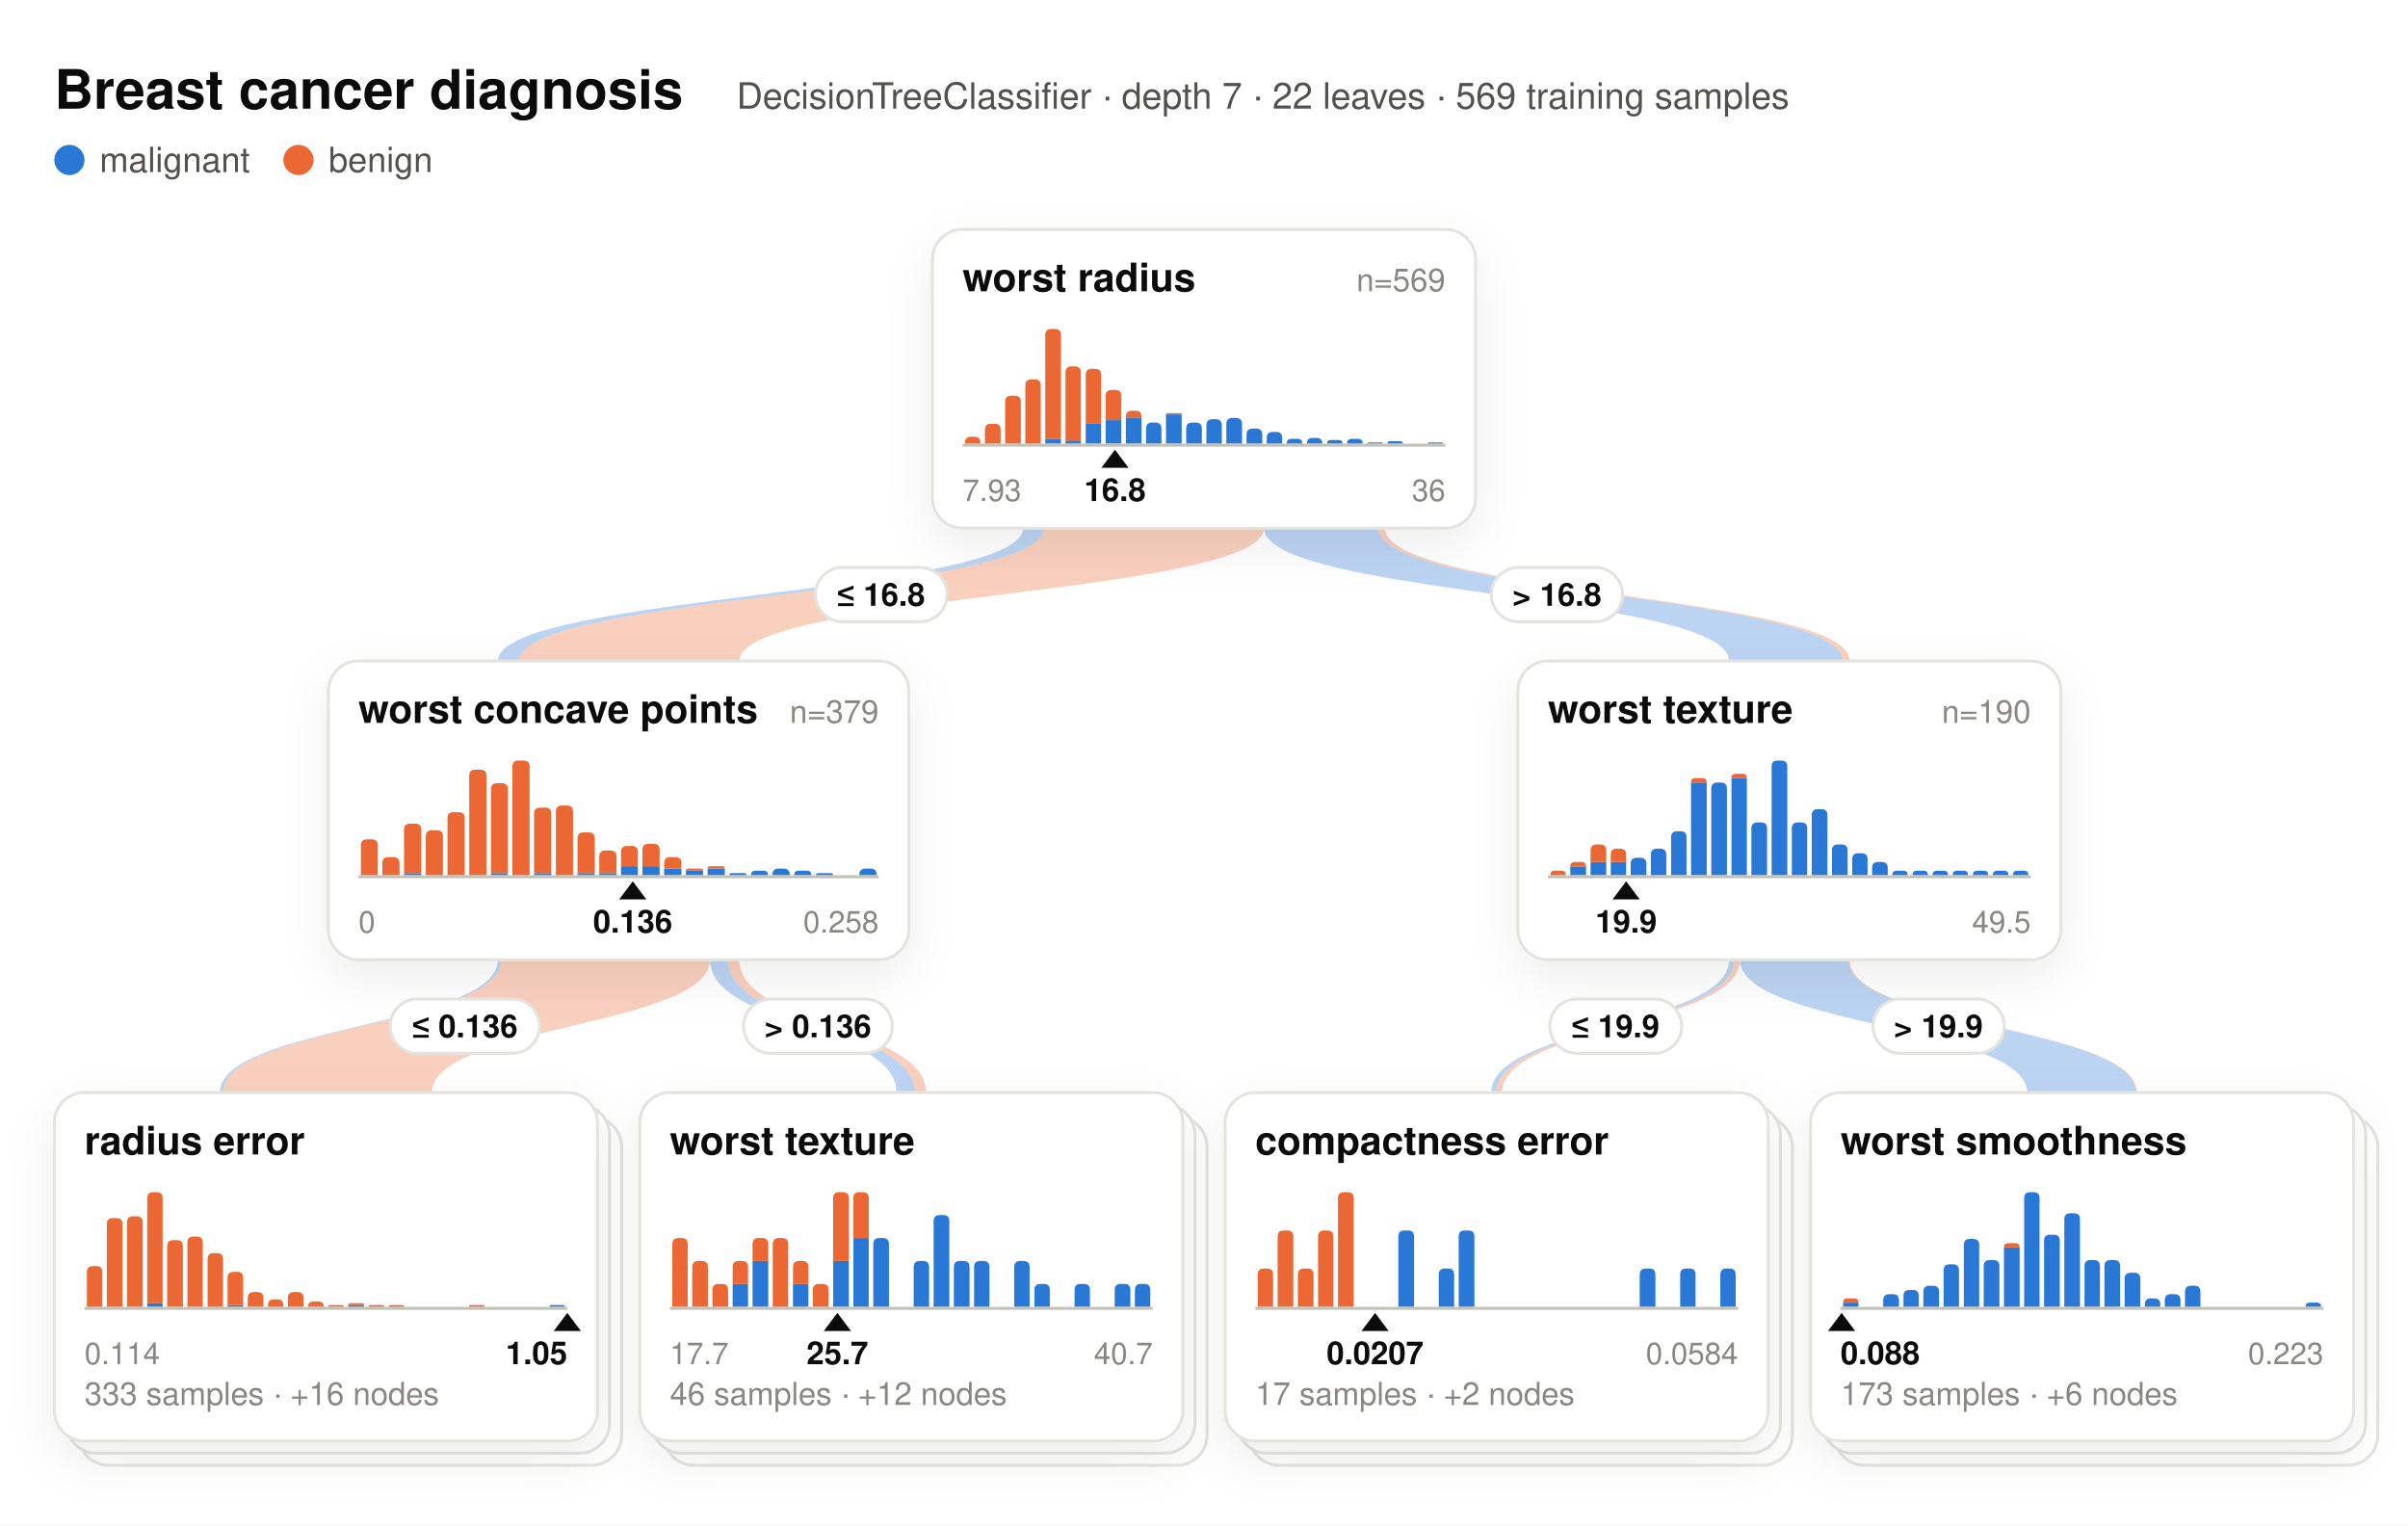
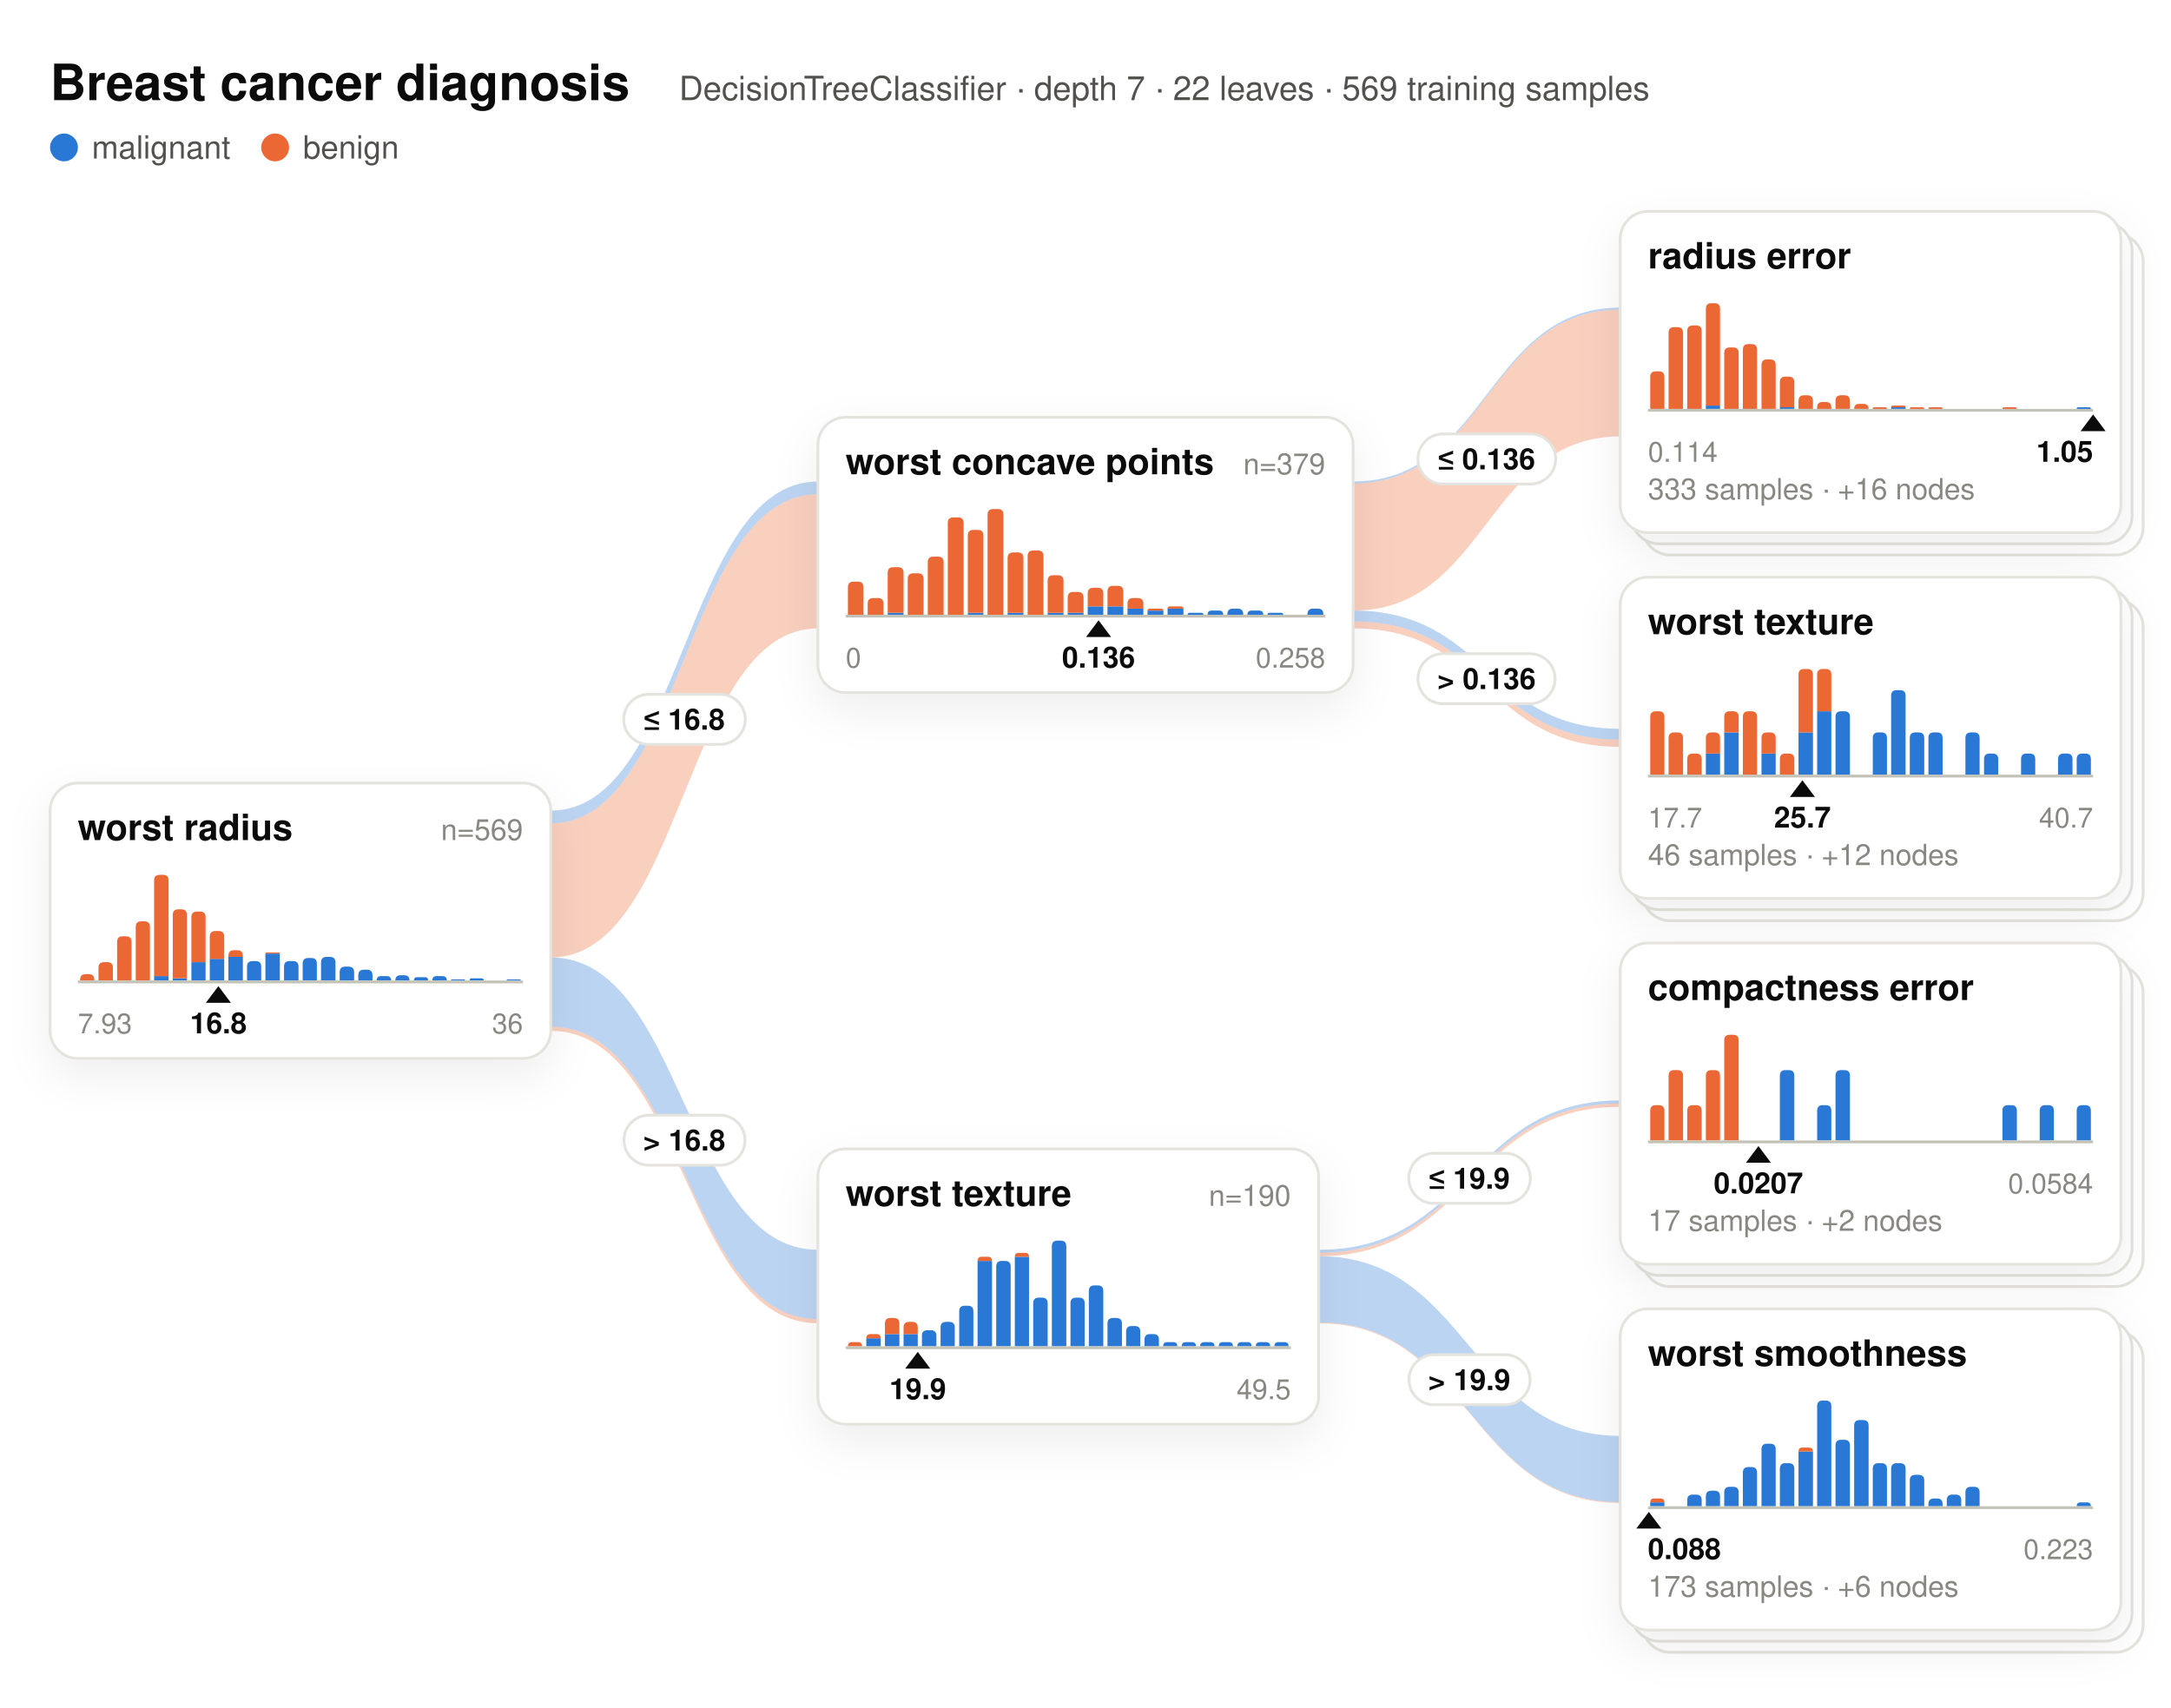
- <svg xmlns="http://www.w3.org/2000/svg" width="798" height="505.5" viewBox="0 0 798 505.5" role="img" aria-label="Breast cancer diagnosis" font-family="Helvetica, 'Helvetica Neue', Arial, 'Nimbus Sans', 'Liberation Sans', sans-serif">
+ <svg xmlns="http://www.w3.org/2000/svg" width="780.4" height="614" viewBox="0 0 780.4 614" role="img" aria-label="Breast cancer diagnosis" font-family="Helvetica, 'Helvetica Neue', Arial, 'Nimbus Sans', 'Liberation Sans', sans-serif">
  <defs>
    <filter id="dti14-sh" x="-20%" y="-20%" width="140%" height="160%">
      <feDropShadow dx="0" dy="1" stdDeviation="1" style="flood-color:#1a1a1a;flood-opacity:0.06" />
      <feDropShadow dx="0" dy="6" stdDeviation="8" style="flood-color:#1a1a1a;flood-opacity:0.07" />
    </filter>
  </defs>
  <rect width="100%" height="100%" style="fill:#ffffff" />
  <g transform="translate(18,18)">
    <text x="0" y="18" style="font-size:18px;font-weight:650;fill:#0b0b0b">Breast cancer diagnosis</text>
    <text x="226.1" y="18" style="font-size:12px;font-weight:400;fill:#52514e">DecisionTreeClassifier  ·  depth 7  ·  22 leaves  ·  569 training samples</text>
    <circle cx="5" cy="35" r="5" style="fill:#2a78d6" />
    <text x="15" y="39" style="font-size:11.5px;font-weight:400;fill:#52514e">malignant</text>
    <circle cx="80.9" cy="35" r="5" style="fill:#eb6834" />
    <text x="90.9" y="39" style="font-size:11.5px;font-weight:400;fill:#52514e">benign</text>
  </g>
  <g transform="translate(18,76)">
    <g style="fill-opacity:0.32">
-       <path d="M321,99C321,121 147,121 147,143L154,143C154,121 328,121 328,99Z" style="fill:#2a78d6" />
-       <path d="M328,99C328,121 154,121 154,143L227,143C227,121 400.9,121 400.9,99Z" style="fill:#eb6834" />
-     </g>
-     <g style="fill-opacity:0.32">
-       <path d="M400.9,99C400.9,121 555,121 555,143L592.7,143C592.7,121 438.7,121 438.7,99Z" style="fill:#2a78d6" />
-       <path d="M438.7,99C438.7,121 592.7,121 592.7,143L595,143C595,121 441,121 441,99Z" style="fill:#eb6834" />
-     </g>
-     <g style="fill-opacity:0.32">
-       <path d="M147,242C147,264 54.9,264 54.9,286L55.9,286C55.9,264 148.1,264 148.1,242Z" style="fill:#2a78d6" />
-       <path d="M148.1,242C148.1,264 55.9,264 55.9,286L125.1,286C125.1,264 217.3,264 217.3,242Z" style="fill:#eb6834" />
-     </g>
-     <g style="fill-opacity:0.32">
-       <path d="M217.3,242C217.3,264 279.1,264 279.1,286L285.1,286C285.1,264 223.2,264 223.2,242Z" style="fill:#2a78d6" />
-       <path d="M223.2,242C223.2,264 285.1,264 285.1,286L288.9,286C288.9,264 227,264 227,242Z" style="fill:#eb6834" />
-     </g>
-     <g style="fill-opacity:0.32">
-       <path d="M555,242C555,264 476.2,264 476.2,286L477.9,286C477.9,264 556.7,264 556.7,242Z" style="fill:#2a78d6" />
-       <path d="M556.7,242C556.7,264 477.9,264 477.9,286L479.8,286C479.8,264 558.6,264 558.6,242Z" style="fill:#eb6834" />
-     </g>
-     <g style="fill-opacity:0.32">
-       <path d="M558.6,242C558.6,264 653.8,264 653.8,286L689.8,286C689.8,264 594.6,264 594.6,242Z" style="fill:#2a78d6" />
-       <path d="M594.6,242C594.6,264 689.8,264 689.8,286L690.2,286C690.2,264 595,264 595,242Z" style="fill:#eb6834" />
-     </g>
-     <g transform="translate(291,0)">
+       <path d="M180,215.4C228,215.4 228,97.1 276,97.1L276,101.7C228,101.7 228,220 180,220Z" style="fill:#2a78d6" />
+       <path d="M180,220C228,220 228,101.7 276,101.7L276,149.9C228,149.9 228,268.2 180,268.2Z" style="fill:#eb6834" />
+     </g>
+     <g style="fill-opacity:0.32">
+       <path d="M180,268.2C228,268.2 228,373.3 276,373.3L276,398.2C228,398.2 228,293.1 180,293.1Z" style="fill:#2a78d6" />
+       <path d="M180,293.1C228,293.1 228,398.2 276,398.2L276,399.7C228,399.7 228,294.6 180,294.6Z" style="fill:#eb6834" />
+     </g>
+     <g style="fill-opacity:0.32">
+       <path d="M468.4,97.1C516.4,97.1 516.4,34.6 564.4,34.6L564.4,35.3C516.4,35.3 516.4,97.8 468.4,97.8Z" style="fill:#2a78d6" />
+       <path d="M468.4,97.8C516.4,97.8 516.4,35.3 564.4,35.3L564.4,80.9C516.4,80.9 516.4,143.5 468.4,143.5Z" style="fill:#eb6834" />
+     </g>
+     <g style="fill-opacity:0.32">
+       <path d="M468.4,143.5C516.4,143.5 516.4,186 564.4,186L564.4,189.9C516.4,189.9 516.4,147.4 468.4,147.4Z" style="fill:#2a78d6" />
+       <path d="M468.4,147.4C516.4,147.4 516.4,189.9 564.4,189.9L564.4,192.5C516.4,192.5 516.4,149.9 468.4,149.9Z" style="fill:#eb6834" />
+     </g>
+     <g style="fill-opacity:0.32">
+       <path d="M456,373.3C510.2,373.3 510.2,319.6 564.4,319.6L564.4,320.7C510.2,320.7 510.2,374.4 456,374.4Z" style="fill:#2a78d6" />
+       <path d="M456,374.4C510.2,374.4 510.2,320.7 564.4,320.7L564.4,321.9C510.2,321.9 510.2,375.6 456,375.6Z" style="fill:#eb6834" />
+     </g>
+     <g style="fill-opacity:0.32">
+       <path d="M456,375.6C510.2,375.6 510.2,440.2 564.4,440.2L564.4,464C510.2,464 510.2,399.4 456,399.4Z" style="fill:#2a78d6" />
+       <path d="M456,399.4C510.2,399.4 510.2,464 564.4,464L564.4,464.3C510.2,464.3 510.2,399.7 456,399.7Z" style="fill:#eb6834" />
+     </g>
+     <g transform="translate(0,205.5)">
      <rect class="dti-frame" width="180" height="99" rx="10" filter="url(#dti14-sh)" style="fill:#ffffff;stroke:#e4e3dd;stroke-width:1" />
      <text x="170" y="20.5" text-anchor="end" style="font-size:10.5px;font-weight:400;fill:#898781;font-variant-numeric:tabular-nums">n=569</text>
      <text x="10" y="20.5" style="font-size:13px;font-weight:600;fill:#0b0b0b">worst radius</text>
      <path d="M10.8,71V70.7Q10.8,68.7 12.8,68.7H13.9Q15.9,68.7 15.9,70.7V71Z" style="fill:#eb6834" />
      <path d="M17.4,71V66.4Q17.4,64.4 19.4,64.4H20.6Q22.6,64.4 22.6,66.4V71Z" style="fill:#eb6834" />
      <path d="M24.1,71V57.1Q24.1,55.1 26.1,55.1H27.3Q29.3,55.1 29.3,57.1V71Z" style="fill:#eb6834" />
      <path d="M30.8,71V51.7Q30.8,49.7 32.8,49.7H33.9Q35.9,49.7 35.9,51.7V71Z" style="fill:#eb6834" />
      <path d="M37.4,71V69.4H42.6V71Z" style="fill:#2a78d6" />
      <path d="M37.4,69.4V35Q37.4,33 39.4,33H40.6Q42.6,33 42.6,35V69.4Z" style="fill:#eb6834" />
      <path d="M44.1,71V70.2H49.2V71Z" style="fill:#2a78d6" />
      <path d="M44.1,70.2V47.4Q44.1,45.4 46.1,45.4H47.2Q49.2,45.4 49.2,47.4V70.2Z" style="fill:#eb6834" />
      <path d="M50.8,71V64.4H55.9V71Z" style="fill:#2a78d6" />
      <path d="M50.8,64.4V48.2Q50.8,46.2 52.8,46.2H53.9Q55.9,46.2 55.9,48.2V64.4Z" style="fill:#eb6834" />
      <path d="M57.4,71V63.2H62.6V71Z" style="fill:#2a78d6" />
      <path d="M57.4,63.2V55.2Q57.4,53.2 59.4,53.2H60.6Q62.6,53.2 62.6,55.2V63.2Z" style="fill:#eb6834" />
      <path d="M64.1,71V62.5H69.3V71Z" style="fill:#2a78d6" />
      <path d="M64.1,62.5V62.1Q64.1,60.1 66.1,60.1H67.3Q69.3,60.1 69.3,62.1V62.5Z" style="fill:#eb6834" />
      <path d="M70.8,71V66Q70.8,64 72.8,64H73.9Q75.9,64 75.9,66V71Z" style="fill:#2a78d6" />
      <path d="M77.4,71V61.3H82.6V71Z" style="fill:#2a78d6" />
      <path d="M77.4,61.3V61.3Q77.4,60.9 77.8,60.9H82.2Q82.6,60.9 82.6,61.3V61.3Z" style="fill:#eb6834" />
      <path d="M84.1,71V66Q84.1,64 86.1,64H87.3Q89.3,64 89.3,66V71Z" style="fill:#2a78d6" />
      <path d="M90.8,71V64.9Q90.8,62.9 92.8,62.9H93.9Q95.9,62.9 95.9,64.9V71Z" style="fill:#2a78d6" />
      <path d="M97.4,71V64.5Q97.4,62.5 99.4,62.5H100.6Q102.6,62.5 102.6,64.5V71Z" style="fill:#2a78d6" />
      <path d="M104.1,71V68Q104.1,66 106.1,66H107.3Q109.3,66 109.3,68V71Z" style="fill:#2a78d6" />
      <path d="M110.8,71V69.1Q110.8,67.1 112.8,67.1H113.9Q115.9,67.1 115.9,69.1V71Z" style="fill:#2a78d6" />
      <path d="M117.4,71V71Q117.4,69.4 119,69.4H121Q122.6,69.4 122.6,71V71Z" style="fill:#2a78d6" />
      <path d="M124.1,71V71Q124.1,69.1 126,69.1H127.3Q129.2,69.1 129.2,71V71Z" style="fill:#2a78d6" />
      <path d="M130.8,71V71Q130.8,69.8 131.9,69.8H134.8Q135.9,69.8 135.9,71V71Z" style="fill:#2a78d6" />
      <path d="M137.4,71V71Q137.4,69.4 139,69.4H141Q142.6,69.4 142.6,71V71Z" style="fill:#2a78d6" />
      <path d="M144.1,71V71Q144.1,70.6 144.5,70.6H148.9Q149.2,70.6 149.2,71V71Z" style="fill:#2a78d6" />
      <path d="M150.8,71V71Q150.8,70.2 151.5,70.2H155.1Q155.9,70.2 155.9,71V71Z" style="fill:#2a78d6" />
      <path d="M164.1,71V71Q164.1,70.6 164.5,70.6H168.9Q169.2,70.6 169.2,71V71Z" style="fill:#2a78d6" />
      <line x1="10" y1="71.5" x2="170" y2="71.5" style="stroke:#c3c2b7;stroke-width:1" />
      <path d="M60.5,73l4.5,6h-9z" style="fill:#0b0b0b" />
      <text x="60.5" y="90" text-anchor="middle" style="font-size:10.5px;font-weight:600;fill:#0b0b0b">16.8</text>
      <text x="10" y="90" style="font-size:10px;font-weight:400;fill:#898781">7.93</text>
      <text x="170" y="90" text-anchor="end" style="font-size:10px;font-weight:400;fill:#898781">36</text>
    </g>
-     <g transform="translate(90.8,143)">
+     <g transform="translate(276,74)">
      <rect class="dti-frame" width="192.4" height="99" rx="10" filter="url(#dti14-sh)" style="fill:#ffffff;stroke:#e4e3dd;stroke-width:1" />
      <text x="182.4" y="20.5" text-anchor="end" style="font-size:10.5px;font-weight:400;fill:#898781;font-variant-numeric:tabular-nums">n=379</text>
      <text x="10" y="20.5" style="font-size:13px;font-weight:600;fill:#0b0b0b">worst concave points</text>
      <path d="M10.8,71V61.1Q10.8,59.1 12.8,59.1H14.4Q16.4,59.1 16.4,61.1V71Z" style="fill:#eb6834" />
      <path d="M17.9,71V67Q17.9,65 19.9,65H21.6Q23.6,65 23.6,67V71Z" style="fill:#eb6834" />
      <path d="M25.1,71V70.3H30.8V71Z" style="fill:#2a78d6" />
      <path d="M25.1,70.3V55.9Q25.1,53.9 27.1,53.9H28.8Q30.8,53.9 30.8,55.9V70.3Z" style="fill:#eb6834" />
      <path d="M32.3,71V58.1Q32.3,56.1 34.3,56.1H36Q38,56.1 38,58.1V71Z" style="fill:#eb6834" />
      <path d="M39.5,71V52.1Q39.5,50.1 41.5,50.1H43.2Q45.2,50.1 45.2,52.1V71Z" style="fill:#eb6834" />
      <path d="M46.7,71V38Q46.7,36 48.7,36H50.4Q52.4,36 52.4,38V71Z" style="fill:#eb6834" />
      <path d="M53.9,71V70.3H59.5V71Z" style="fill:#2a78d6" />
      <path d="M53.9,70.3V42.5Q53.9,40.5 55.9,40.5H57.5Q59.5,40.5 59.5,42.5V70.3Z" style="fill:#eb6834" />
      <path d="M61,71V35Q61,33 63,33H64.7Q66.7,33 66.7,35V71Z" style="fill:#eb6834" />
      <path d="M68.2,71V70.3H73.9V71Z" style="fill:#2a78d6" />
      <path d="M68.2,70.3V50.6Q68.2,48.6 70.2,48.6H71.9Q73.9,48.6 73.9,50.6V70.3Z" style="fill:#eb6834" />
      <path d="M75.4,71V49.9Q75.4,47.9 77.4,47.9H79.1Q81.1,47.9 81.1,49.9V71Z" style="fill:#eb6834" />
      <path d="M82.6,71V70.3H88.3V71Z" style="fill:#2a78d6" />
      <path d="M82.6,70.3V58.8Q82.6,56.8 84.6,56.8H86.3Q88.3,56.8 88.3,58.8V70.3Z" style="fill:#eb6834" />
      <path d="M89.8,71V70.3H95.5V71Z" style="fill:#2a78d6" />
      <path d="M89.8,70.3V64.8Q89.8,62.8 91.8,62.8H93.5Q95.5,62.8 95.5,64.8V70.3Z" style="fill:#eb6834" />
      <path d="M97,71V68H102.6V71Z" style="fill:#2a78d6" />
      <path d="M97,68V63.3Q97,61.3 99,61.3H100.6Q102.6,61.3 102.6,63.3V68Z" style="fill:#eb6834" />
      <path d="M104.1,71V68H109.8V71Z" style="fill:#2a78d6" />
      <path d="M104.1,68V62.6Q104.1,60.6 106.1,60.6H107.8Q109.8,60.6 109.8,62.6V68Z" style="fill:#eb6834" />
      <path d="M111.3,71V68.8H117V71Z" style="fill:#2a78d6" />
      <path d="M111.3,68.8V67Q111.3,65 113.3,65H115Q117,65 117,67V68.8Z" style="fill:#eb6834" />
      <path d="M118.5,71V69.5H124.2V71Z" style="fill:#2a78d6" />
      <path d="M118.5,69.5V69.5Q118.5,68.8 119.3,68.8H123.4Q124.2,68.8 124.2,69.5V69.5Z" style="fill:#eb6834" />
      <path d="M125.7,71V68.8H131.4V71Z" style="fill:#2a78d6" />
      <path d="M125.7,68.8V68.8Q125.7,68 126.4,68H130.6Q131.4,68 131.4,68.8V68.8Z" style="fill:#eb6834" />
      <path d="M132.9,71V71Q132.9,70.3 133.6,70.3H137.8Q138.6,70.3 138.6,71V71Z" style="fill:#2a78d6" />
      <path d="M140.1,71V71Q140.1,69.5 141.5,69.5H144.3Q145.7,69.5 145.7,71V71Z" style="fill:#2a78d6" />
      <path d="M147.2,71V70.8Q147.2,68.8 149.2,68.8H150.9Q152.9,68.8 152.9,70.8V71Z" style="fill:#2a78d6" />
      <path d="M154.4,71V71Q154.4,69.5 155.9,69.5H158.6Q160.1,69.5 160.1,71V71Z" style="fill:#2a78d6" />
      <path d="M161.6,71V71Q161.6,70.3 162.4,70.3H166.5Q167.3,70.3 167.3,71V71Z" style="fill:#2a78d6" />
      <path d="M176,71V70.8Q176,68.8 178,68.8H179.7Q181.7,68.8 181.7,70.8V71Z" style="fill:#2a78d6" />
      <line x1="10" y1="71.5" x2="182.4" y2="71.5" style="stroke:#c3c2b7;stroke-width:1" />
      <path d="M100.9,73l4.5,6h-9z" style="fill:#0b0b0b" />
      <text x="100.9" y="90" text-anchor="middle" style="font-size:10.5px;font-weight:600;fill:#0b0b0b">0.136</text>
      <text x="10" y="90" style="font-size:10px;font-weight:400;fill:#898781">0</text>
      <text x="182.4" y="90" text-anchor="end" style="font-size:10px;font-weight:400;fill:#898781">0.258</text>
    </g>
-     <g transform="translate(0,286)">
+     <g transform="translate(564.4,0)">
      <rect x="8" y="8" width="180" height="115.5" rx="10" style="fill:#ffffff;stroke:#e4e3dd;stroke-width:1" />
      <rect x="4" y="4" width="180" height="115.5" rx="10" style="fill:#ffffff;stroke:#e4e3dd;stroke-width:1" />
      <rect class="dti-frame" width="180" height="115.5" rx="10" filter="url(#dti14-sh)" style="fill:#ffffff;stroke:#e4e3dd;stroke-width:1" />
      <text x="10" y="20.5" style="font-size:13px;font-weight:600;fill:#0b0b0b">radius error</text>
      <path d="M10.8,71V59.5Q10.8,57.5 12.8,57.5H13.9Q15.9,57.5 15.9,59.5V71Z" style="fill:#eb6834" />
      <path d="M17.4,71V43.6Q17.4,41.6 19.4,41.6H20.6Q22.6,41.6 22.6,43.6V71Z" style="fill:#eb6834" />
      <path d="M24.1,71V43Q24.1,41 26.1,41H27.3Q29.3,41 29.3,43V71Z" style="fill:#eb6834" />
      <path d="M30.8,71V69.8H35.9V71Z" style="fill:#2a78d6" />
      <path d="M30.8,69.8V35Q30.8,33 32.8,33H33.9Q35.9,33 35.9,35V69.8Z" style="fill:#eb6834" />
      <path d="M37.4,71V50.9Q37.4,48.9 39.4,48.9H40.6Q42.6,48.9 42.6,50.9V71Z" style="fill:#eb6834" />
      <path d="M44.1,71V49.7Q44.1,47.7 46.1,47.7H47.2Q49.2,47.7 49.2,49.7V71Z" style="fill:#eb6834" />
      <path d="M50.8,71V55.2Q50.8,53.2 52.8,53.2H53.9Q55.9,53.2 55.9,55.2V71Z" style="fill:#eb6834" />
      <path d="M57.4,71V70.4H62.6V71Z" style="fill:#2a78d6" />
      <path d="M57.4,70.4V61.4Q57.4,59.4 59.4,59.4H60.6Q62.6,59.4 62.6,61.4V70.4Z" style="fill:#eb6834" />
      <path d="M64.1,71V68.1Q64.1,66.1 66.1,66.1H67.3Q69.3,66.1 69.3,68.1V71Z" style="fill:#eb6834" />
      <path d="M70.8,71V70.5Q70.8,68.5 72.8,68.5H73.9Q75.9,68.5 75.9,70.5V71Z" style="fill:#eb6834" />
      <path d="M77.4,71V68.1Q77.4,66.1 79.4,66.1H80.6Q82.6,66.1 82.6,68.1V71Z" style="fill:#eb6834" />
      <path d="M84.1,71V71Q84.1,69.2 85.9,69.2H87.4Q89.3,69.2 89.3,71V71Z" style="fill:#eb6834" />
      <path d="M90.8,71V71Q90.8,70.4 91.4,70.4H95.3Q95.9,70.4 95.9,71V71Z" style="fill:#eb6834" />
      <path d="M97.4,71V70.4H102.6V71Z" style="fill:#2a78d6" />
      <path d="M97.4,70.4V70.4Q97.4,69.8 98,69.8H102Q102.6,69.8 102.6,70.4V70.4Z" style="fill:#eb6834" />
      <path d="M104.1,71V71Q104.1,70.4 104.7,70.4H108.6Q109.3,70.4 109.3,71V71Z" style="fill:#eb6834" />
      <path d="M110.8,71V71Q110.8,70.4 111.4,70.4H115.3Q115.9,70.4 115.9,71V71Z" style="fill:#eb6834" />
      <path d="M137.4,71V71Q137.4,70.4 138,70.4H142Q142.6,70.4 142.6,71V71Z" style="fill:#eb6834" />
      <path d="M164.1,71V71Q164.1,70.4 164.7,70.4H168.6Q169.2,70.4 169.2,71V71Z" style="fill:#2a78d6" />
      <line x1="10" y1="71.5" x2="170" y2="71.5" style="stroke:#c3c2b7;stroke-width:1" />
      <path d="M170,73l4.5,6h-9z" style="fill:#0b0b0b" />
      <text x="159.8" y="90" text-anchor="middle" style="font-size:10.5px;font-weight:600;fill:#0b0b0b">1.05</text>
      <text x="10" y="90" style="font-size:10px;font-weight:400;fill:#898781">0.114</text>
      <text x="10" y="103.5" style="font-size:10.5px;font-weight:400;fill:#898781;font-variant-numeric:tabular-nums">333 samples  ·  +16 nodes</text>
    </g>
-     <g transform="translate(194,286)">
+     <g transform="translate(564.4,131.5)">
      <rect x="8" y="8" width="180" height="115.5" rx="10" style="fill:#ffffff;stroke:#e4e3dd;stroke-width:1" />
      <rect x="4" y="4" width="180" height="115.5" rx="10" style="fill:#ffffff;stroke:#e4e3dd;stroke-width:1" />
      <rect class="dti-frame" width="180" height="115.5" rx="10" filter="url(#dti14-sh)" style="fill:#ffffff;stroke:#e4e3dd;stroke-width:1" />
      <text x="10" y="20.5" style="font-size:13px;font-weight:600;fill:#0b0b0b">worst texture</text>
      <path d="M10.8,71V50.2Q10.8,48.2 12.8,48.2H13.9Q15.9,48.2 15.9,50.2V71Z" style="fill:#eb6834" />
      <path d="M17.4,71V57.8Q17.4,55.8 19.4,55.8H20.6Q22.6,55.8 22.6,57.8V71Z" style="fill:#eb6834" />
      <path d="M24.1,71V65.4Q24.1,63.4 26.1,63.4H27.3Q29.3,63.4 29.3,65.4V71Z" style="fill:#eb6834" />
      <path d="M30.8,71V63.4H35.9V71Z" style="fill:#2a78d6" />
      <path d="M30.8,63.4V57.8Q30.8,55.8 32.8,55.8H33.9Q35.9,55.8 35.9,57.8V63.4Z" style="fill:#eb6834" />
      <path d="M37.4,71V55.8H42.6V71Z" style="fill:#2a78d6" />
      <path d="M37.4,55.8V50.2Q37.4,48.2 39.4,48.2H40.6Q42.6,48.2 42.6,50.2V55.8Z" style="fill:#eb6834" />
      <path d="M44.1,71V50.2Q44.1,48.2 46.1,48.2H47.2Q49.2,48.2 49.2,50.2V71Z" style="fill:#eb6834" />
      <path d="M50.8,71V63.4H55.9V71Z" style="fill:#2a78d6" />
      <path d="M50.8,63.4V57.8Q50.8,55.8 52.8,55.8H53.9Q55.9,55.8 55.9,57.8V63.4Z" style="fill:#eb6834" />
      <path d="M57.4,71V65.4Q57.4,63.4 59.4,63.4H60.6Q62.6,63.4 62.6,65.4V71Z" style="fill:#eb6834" />
      <path d="M64.1,71V55.8H69.3V71Z" style="fill:#2a78d6" />
      <path d="M64.1,55.8V35Q64.1,33 66.1,33H67.3Q69.3,33 69.3,35V55.8Z" style="fill:#eb6834" />
      <path d="M70.8,71V48.2H75.9V71Z" style="fill:#2a78d6" />
      <path d="M70.8,48.2V35Q70.8,33 72.8,33H73.9Q75.9,33 75.9,35V48.2Z" style="fill:#eb6834" />
      <path d="M77.4,71V50.2Q77.4,48.2 79.4,48.2H80.6Q82.6,48.2 82.6,50.2V71Z" style="fill:#2a78d6" />
      <path d="M90.8,71V57.8Q90.8,55.8 92.8,55.8H93.9Q95.9,55.8 95.9,57.8V71Z" style="fill:#2a78d6" />
      <path d="M97.4,71V42.6Q97.4,40.6 99.4,40.6H100.6Q102.6,40.6 102.6,42.6V71Z" style="fill:#2a78d6" />
      <path d="M104.1,71V57.8Q104.1,55.8 106.1,55.8H107.3Q109.3,55.8 109.3,57.8V71Z" style="fill:#2a78d6" />
      <path d="M110.8,71V57.8Q110.8,55.8 112.8,55.8H113.9Q115.9,55.8 115.9,57.8V71Z" style="fill:#2a78d6" />
      <path d="M124.1,71V57.8Q124.1,55.8 126.1,55.8H127.2Q129.2,55.8 129.2,57.8V71Z" style="fill:#2a78d6" />
      <path d="M130.8,71V65.4Q130.8,63.4 132.8,63.4H133.9Q135.9,63.4 135.9,65.4V71Z" style="fill:#2a78d6" />
      <path d="M144.1,71V65.4Q144.1,63.4 146.1,63.4H147.2Q149.2,63.4 149.2,65.4V71Z" style="fill:#2a78d6" />
      <path d="M157.4,71V65.4Q157.4,63.4 159.4,63.4H160.6Q162.6,63.4 162.6,65.4V71Z" style="fill:#2a78d6" />
      <path d="M164.1,71V65.4Q164.1,63.4 166.1,63.4H167.2Q169.2,63.4 169.2,65.4V71Z" style="fill:#2a78d6" />
      <line x1="10" y1="71.5" x2="170" y2="71.5" style="stroke:#c3c2b7;stroke-width:1" />
      <path d="M65.5,73l4.5,6h-9z" style="fill:#0b0b0b" />
      <text x="65.5" y="90" text-anchor="middle" style="font-size:10.5px;font-weight:600;fill:#0b0b0b">25.7</text>
      <text x="10" y="90" style="font-size:10px;font-weight:400;fill:#898781">17.7</text>
      <text x="170" y="90" text-anchor="end" style="font-size:10px;font-weight:400;fill:#898781">40.7</text>
      <text x="10" y="103.5" style="font-size:10.5px;font-weight:400;fill:#898781;font-variant-numeric:tabular-nums">46 samples  ·  +12 nodes</text>
    </g>
-     <g transform="translate(485,143)">
+     <g transform="translate(276,337)">
      <rect class="dti-frame" width="180" height="99" rx="10" filter="url(#dti14-sh)" style="fill:#ffffff;stroke:#e4e3dd;stroke-width:1" />
      <text x="170" y="20.5" text-anchor="end" style="font-size:10.5px;font-weight:400;fill:#898781;font-variant-numeric:tabular-nums">n=190</text>
      <text x="10" y="20.5" style="font-size:13px;font-weight:600;fill:#0b0b0b">worst texture</text>
      <path d="M10.8,71V71Q10.8,69.5 12.2,69.5H14.5Q15.9,69.5 15.9,71V71Z" style="fill:#eb6834" />
      <path d="M17.4,71V68.1H22.6V71Z" style="fill:#2a78d6" />
      <path d="M17.4,68.1V68.1Q17.4,66.6 18.9,66.6H21.1Q22.6,66.6 22.6,68.1V68.1Z" style="fill:#eb6834" />
      <path d="M24.1,71V66.6H29.3V71Z" style="fill:#2a78d6" />
      <path d="M24.1,66.6V62.8Q24.1,60.8 26.1,60.8H27.3Q29.3,60.8 29.3,62.8V66.6Z" style="fill:#eb6834" />
      <path d="M30.8,71V66.6H35.9V71Z" style="fill:#2a78d6" />
      <path d="M30.8,66.6V64.2Q30.8,62.2 32.8,62.2H33.9Q35.9,62.2 35.9,64.2V66.6Z" style="fill:#eb6834" />
      <path d="M37.4,71V67.2Q37.4,65.2 39.4,65.2H40.6Q42.6,65.2 42.6,67.2V71Z" style="fill:#2a78d6" />
      <path d="M44.1,71V64.2Q44.1,62.2 46.1,62.2H47.2Q49.2,62.2 49.2,64.2V71Z" style="fill:#2a78d6" />
      <path d="M50.8,71V58.4Q50.8,56.4 52.8,56.4H53.9Q55.9,56.4 55.9,58.4V71Z" style="fill:#2a78d6" />
      <path d="M57.4,71V40.3H62.6V71Z" style="fill:#2a78d6" />
      <path d="M57.4,40.3V40.3Q57.4,38.8 58.9,38.8H61.1Q62.6,38.8 62.6,40.3V40.3Z" style="fill:#eb6834" />
      <path d="M64.1,71V42.3Q64.1,40.3 66.1,40.3H67.3Q69.3,40.3 69.3,42.3V71Z" style="fill:#2a78d6" />
      <path d="M70.8,71V38.8H75.9V71Z" style="fill:#2a78d6" />
      <path d="M70.8,38.8V38.8Q70.8,37.4 72.2,37.4H74.5Q75.9,37.4 75.9,38.8V38.8Z" style="fill:#eb6834" />
      <path d="M77.4,71V55.5Q77.4,53.5 79.4,53.5H80.6Q82.6,53.5 82.6,55.5V71Z" style="fill:#2a78d6" />
      <path d="M84.1,71V35Q84.1,33 86.1,33H87.3Q89.3,33 89.3,35V71Z" style="fill:#2a78d6" />
      <path d="M90.8,71V55.5Q90.8,53.5 92.8,53.5H93.9Q95.9,53.5 95.9,55.5V71Z" style="fill:#2a78d6" />
      <path d="M97.4,71V51.1Q97.4,49.1 99.4,49.1H100.6Q102.6,49.1 102.6,51.1V71Z" style="fill:#2a78d6" />
      <path d="M104.1,71V62.8Q104.1,60.8 106.1,60.8H107.3Q109.3,60.8 109.3,62.8V71Z" style="fill:#2a78d6" />
      <path d="M110.8,71V65.7Q110.8,63.7 112.8,63.7H113.9Q115.9,63.7 115.9,65.7V71Z" style="fill:#2a78d6" />
      <path d="M117.4,71V68.6Q117.4,66.6 119.4,66.6H120.6Q122.6,66.6 122.6,68.6V71Z" style="fill:#2a78d6" />
      <path d="M124.1,71V71Q124.1,69.5 125.5,69.5H127.8Q129.2,69.5 129.2,71V71Z" style="fill:#2a78d6" />
      <path d="M130.8,71V71Q130.8,69.5 132.2,69.5H134.5Q135.9,69.5 135.9,71V71Z" style="fill:#2a78d6" />
      <path d="M137.4,71V71Q137.4,69.5 138.9,69.5H141.1Q142.6,69.5 142.6,71V71Z" style="fill:#2a78d6" />
      <path d="M144.1,71V71Q144.1,69.5 145.5,69.5H147.8Q149.2,69.5 149.2,71V71Z" style="fill:#2a78d6" />
      <path d="M150.8,71V71Q150.8,69.5 152.2,69.5H154.5Q155.9,69.5 155.9,71V71Z" style="fill:#2a78d6" />
      <path d="M157.4,71V71Q157.4,69.5 158.9,69.5H161.1Q162.6,69.5 162.6,71V71Z" style="fill:#2a78d6" />
      <path d="M164.1,71V71Q164.1,69.5 165.5,69.5H167.8Q169.2,69.5 169.2,71V71Z" style="fill:#2a78d6" />
      <line x1="10" y1="71.5" x2="170" y2="71.5" style="stroke:#c3c2b7;stroke-width:1" />
      <path d="M35.9,73l4.5,6h-9z" style="fill:#0b0b0b" />
      <text x="35.9" y="90" text-anchor="middle" style="font-size:10.5px;font-weight:600;fill:#0b0b0b">19.9</text>
      <text x="170" y="90" text-anchor="end" style="font-size:10px;font-weight:400;fill:#898781">49.5</text>
    </g>
-     <g transform="translate(388,286)">
+     <g transform="translate(564.4,263)">
      <rect x="8" y="8" width="180" height="115.5" rx="10" style="fill:#ffffff;stroke:#e4e3dd;stroke-width:1" />
      <rect x="4" y="4" width="180" height="115.5" rx="10" style="fill:#ffffff;stroke:#e4e3dd;stroke-width:1" />
      <rect class="dti-frame" width="180" height="115.5" rx="10" filter="url(#dti14-sh)" style="fill:#ffffff;stroke:#e4e3dd;stroke-width:1" />
      <text x="10" y="20.5" style="font-size:13px;font-weight:600;fill:#0b0b0b">compactness error</text>
      <path d="M10.8,71V60.3Q10.8,58.3 12.8,58.3H13.9Q15.9,58.3 15.9,60.3V71Z" style="fill:#eb6834" />
      <path d="M17.4,71V47.7Q17.4,45.7 19.4,45.7H20.6Q22.6,45.7 22.6,47.7V71Z" style="fill:#eb6834" />
      <path d="M24.1,71V60.3Q24.1,58.3 26.1,58.3H27.3Q29.3,58.3 29.3,60.3V71Z" style="fill:#eb6834" />
      <path d="M30.8,71V47.7Q30.8,45.7 32.8,45.7H33.9Q35.9,45.7 35.9,47.7V71Z" style="fill:#eb6834" />
      <path d="M37.4,71V35Q37.4,33 39.4,33H40.6Q42.6,33 42.6,35V71Z" style="fill:#eb6834" />
      <path d="M57.4,71V47.7Q57.4,45.7 59.4,45.7H60.6Q62.6,45.7 62.6,47.7V71Z" style="fill:#2a78d6" />
      <path d="M70.8,71V60.3Q70.8,58.3 72.8,58.3H73.9Q75.9,58.3 75.9,60.3V71Z" style="fill:#2a78d6" />
      <path d="M77.4,71V47.7Q77.4,45.7 79.4,45.7H80.6Q82.6,45.7 82.6,47.7V71Z" style="fill:#2a78d6" />
      <path d="M137.4,71V60.3Q137.4,58.3 139.4,58.3H140.6Q142.6,58.3 142.6,60.3V71Z" style="fill:#2a78d6" />
      <path d="M150.8,71V60.3Q150.8,58.3 152.8,58.3H153.9Q155.9,58.3 155.9,60.3V71Z" style="fill:#2a78d6" />
      <path d="M164.1,71V60.3Q164.1,58.3 166.1,58.3H167.2Q169.2,58.3 169.2,60.3V71Z" style="fill:#2a78d6" />
      <line x1="10" y1="71.5" x2="170" y2="71.5" style="stroke:#c3c2b7;stroke-width:1" />
      <path d="M49.7,73l4.5,6h-9z" style="fill:#0b0b0b" />
      <text x="49.7" y="90" text-anchor="middle" style="font-size:10.5px;font-weight:600;fill:#0b0b0b">0.0207</text>
      <text x="170" y="90" text-anchor="end" style="font-size:10px;font-weight:400;fill:#898781">0.0584</text>
      <text x="10" y="103.5" style="font-size:10.5px;font-weight:400;fill:#898781;font-variant-numeric:tabular-nums">17 samples  ·  +2 nodes</text>
    </g>
-     <g transform="translate(582,286)">
+     <g transform="translate(564.4,394.5)">
      <rect x="8" y="8" width="180" height="115.5" rx="10" style="fill:#ffffff;stroke:#e4e3dd;stroke-width:1" />
      <rect x="4" y="4" width="180" height="115.5" rx="10" style="fill:#ffffff;stroke:#e4e3dd;stroke-width:1" />
      <rect class="dti-frame" width="180" height="115.5" rx="10" filter="url(#dti14-sh)" style="fill:#ffffff;stroke:#e4e3dd;stroke-width:1" />
      <text x="10" y="20.5" style="font-size:13px;font-weight:600;fill:#0b0b0b">worst smoothness</text>
      <path d="M10.8,71V69.6H15.9V71Z" style="fill:#2a78d6" />
      <path d="M10.8,69.6V69.6Q10.8,68.2 12.2,68.2H14.5Q15.9,68.2 15.9,69.6V69.6Z" style="fill:#eb6834" />
      <path d="M24.1,71V68.8Q24.1,66.8 26.1,66.8H27.3Q29.3,66.8 29.3,68.8V71Z" style="fill:#2a78d6" />
      <path d="M30.8,71V67.4Q30.8,65.4 32.8,65.4H33.9Q35.9,65.4 35.9,67.4V71Z" style="fill:#2a78d6" />
      <path d="M37.4,71V66Q37.4,64 39.4,64H40.6Q42.6,64 42.6,66V71Z" style="fill:#2a78d6" />
      <path d="M44.1,71V58.9Q44.1,56.9 46.1,56.9H47.2Q49.2,56.9 49.2,58.9V71Z" style="fill:#2a78d6" />
      <path d="M50.8,71V50.5Q50.8,48.5 52.8,48.5H53.9Q55.9,48.5 55.9,50.5V71Z" style="fill:#2a78d6" />
      <path d="M57.4,71V57.5Q57.4,55.5 59.4,55.5H60.6Q62.6,55.5 62.6,57.5V71Z" style="fill:#2a78d6" />
      <path d="M64.1,71V51.3H69.3V71Z" style="fill:#2a78d6" />
      <path d="M64.1,51.3V51.3Q64.1,49.9 65.5,49.9H67.8Q69.3,49.9 69.3,51.3V51.3Z" style="fill:#eb6834" />
      <path d="M70.8,71V35Q70.8,33 72.8,33H73.9Q75.9,33 75.9,35V71Z" style="fill:#2a78d6" />
      <path d="M77.4,71V49.1Q77.4,47.1 79.4,47.1H80.6Q82.6,47.1 82.6,49.1V71Z" style="fill:#2a78d6" />
      <path d="M84.1,71V42Q84.1,40 86.1,40H87.3Q89.3,40 89.3,42V71Z" style="fill:#2a78d6" />
      <path d="M90.8,71V57.5Q90.8,55.5 92.8,55.5H93.9Q95.9,55.5 95.9,57.5V71Z" style="fill:#2a78d6" />
      <path d="M97.4,71V57.5Q97.4,55.5 99.4,55.5H100.6Q102.6,55.5 102.6,57.5V71Z" style="fill:#2a78d6" />
      <path d="M104.1,71V61.7Q104.1,59.7 106.1,59.7H107.3Q109.3,59.7 109.3,61.7V71Z" style="fill:#2a78d6" />
      <path d="M110.8,71V70.2Q110.8,68.2 112.8,68.2H113.9Q115.9,68.2 115.9,70.2V71Z" style="fill:#2a78d6" />
      <path d="M117.4,71V68.8Q117.4,66.8 119.4,66.8H120.6Q122.6,66.8 122.6,68.8V71Z" style="fill:#2a78d6" />
      <path d="M124.1,71V66Q124.1,64 126.1,64H127.2Q129.2,64 129.2,66V71Z" style="fill:#2a78d6" />
      <path d="M164.1,71V71Q164.1,69.6 165.5,69.6H167.8Q169.2,69.6 169.2,71V71Z" style="fill:#2a78d6" />
      <line x1="10" y1="71.5" x2="170" y2="71.5" style="stroke:#c3c2b7;stroke-width:1" />
      <path d="M10.3,73l4.5,6h-9z" style="fill:#0b0b0b" />
      <text x="23.1" y="90" text-anchor="middle" style="font-size:10.5px;font-weight:600;fill:#0b0b0b">0.088</text>
      <text x="170" y="90" text-anchor="end" style="font-size:10px;font-weight:400;fill:#898781">0.223</text>
      <text x="10" y="103.5" style="font-size:10.5px;font-weight:400;fill:#898781;font-variant-numeric:tabular-nums">173 samples  ·  +6 nodes</text>
    </g>
    <g class="dti-pill">
-       <rect x="252.2" y="112" width="43.7" height="18" rx="9" style="fill:#ffffff;stroke:#e4e3dd;stroke-width:1" />
-       <text x="274" y="124.7" text-anchor="middle" style="font-size:10.5px;font-weight:600;fill:#0b0b0b;font-variant-numeric:tabular-nums">≤ 16.8</text>
-     </g>
-     <g class="dti-pill">
-       <rect x="476.2" y="112" width="43.5" height="18" rx="9" style="fill:#ffffff;stroke:#e4e3dd;stroke-width:1" />
-       <text x="498" y="124.7" text-anchor="middle" style="font-size:10.5px;font-weight:600;fill:#0b0b0b;font-variant-numeric:tabular-nums">&gt; 16.8</text>
-     </g>
-     <g class="dti-pill">
-       <rect x="111.3" y="255" width="49.5" height="18" rx="9" style="fill:#ffffff;stroke:#e4e3dd;stroke-width:1" />
-       <text x="136.1" y="267.7" text-anchor="middle" style="font-size:10.5px;font-weight:600;fill:#0b0b0b;font-variant-numeric:tabular-nums">≤ 0.136</text>
-     </g>
-     <g class="dti-pill">
-       <rect x="228.4" y="255" width="49.3" height="18" rx="9" style="fill:#ffffff;stroke:#e4e3dd;stroke-width:1" />
-       <text x="253.1" y="267.7" text-anchor="middle" style="font-size:10.5px;font-weight:600;fill:#0b0b0b;font-variant-numeric:tabular-nums">&gt; 0.136</text>
-     </g>
-     <g class="dti-pill">
-       <rect x="495.6" y="255" width="43.7" height="18" rx="9" style="fill:#ffffff;stroke:#e4e3dd;stroke-width:1" />
-       <text x="517.4" y="267.7" text-anchor="middle" style="font-size:10.5px;font-weight:600;fill:#0b0b0b;font-variant-numeric:tabular-nums">≤ 19.9</text>
-     </g>
-     <g class="dti-pill">
-       <rect x="602.7" y="255" width="43.5" height="18" rx="9" style="fill:#ffffff;stroke:#e4e3dd;stroke-width:1" />
-       <text x="624.4" y="267.7" text-anchor="middle" style="font-size:10.5px;font-weight:600;fill:#0b0b0b;font-variant-numeric:tabular-nums">&gt; 19.9</text>
+       <rect x="206.2" y="173.6" width="43.7" height="18" rx="9" style="fill:#ffffff;stroke:#e4e3dd;stroke-width:1" />
+       <text x="228" y="186.3" text-anchor="middle" style="font-size:10.5px;font-weight:600;fill:#0b0b0b;font-variant-numeric:tabular-nums">≤ 16.8</text>
+     </g>
+     <g class="dti-pill">
+       <rect x="206.3" y="324.9" width="43.5" height="18" rx="9" style="fill:#ffffff;stroke:#e4e3dd;stroke-width:1" />
+       <text x="228" y="337.6" text-anchor="middle" style="font-size:10.5px;font-weight:600;fill:#0b0b0b;font-variant-numeric:tabular-nums">&gt; 16.8</text>
+     </g>
+     <g class="dti-pill">
+       <rect x="491.7" y="80" width="49.5" height="18" rx="9" style="fill:#ffffff;stroke:#e4e3dd;stroke-width:1" />
+       <text x="516.4" y="92.7" text-anchor="middle" style="font-size:10.5px;font-weight:600;fill:#0b0b0b;font-variant-numeric:tabular-nums">≤ 0.136</text>
+     </g>
+     <g class="dti-pill">
+       <rect x="491.7" y="159" width="49.3" height="18" rx="9" style="fill:#ffffff;stroke:#e4e3dd;stroke-width:1" />
+       <text x="516.4" y="171.7" text-anchor="middle" style="font-size:10.5px;font-weight:600;fill:#0b0b0b;font-variant-numeric:tabular-nums">&gt; 0.136</text>
+     </g>
+     <g class="dti-pill">
+       <rect x="488.4" y="338.6" width="43.7" height="18" rx="9" style="fill:#ffffff;stroke:#e4e3dd;stroke-width:1" />
+       <text x="510.2" y="351.3" text-anchor="middle" style="font-size:10.5px;font-weight:600;fill:#0b0b0b;font-variant-numeric:tabular-nums">≤ 19.9</text>
+     </g>
+     <g class="dti-pill">
+       <rect x="488.5" y="411" width="43.5" height="18" rx="9" style="fill:#ffffff;stroke:#e4e3dd;stroke-width:1" />
+       <text x="510.2" y="423.7" text-anchor="middle" style="font-size:10.5px;font-weight:600;fill:#0b0b0b;font-variant-numeric:tabular-nums">&gt; 19.9</text>
    </g>
  </g>
</svg>
